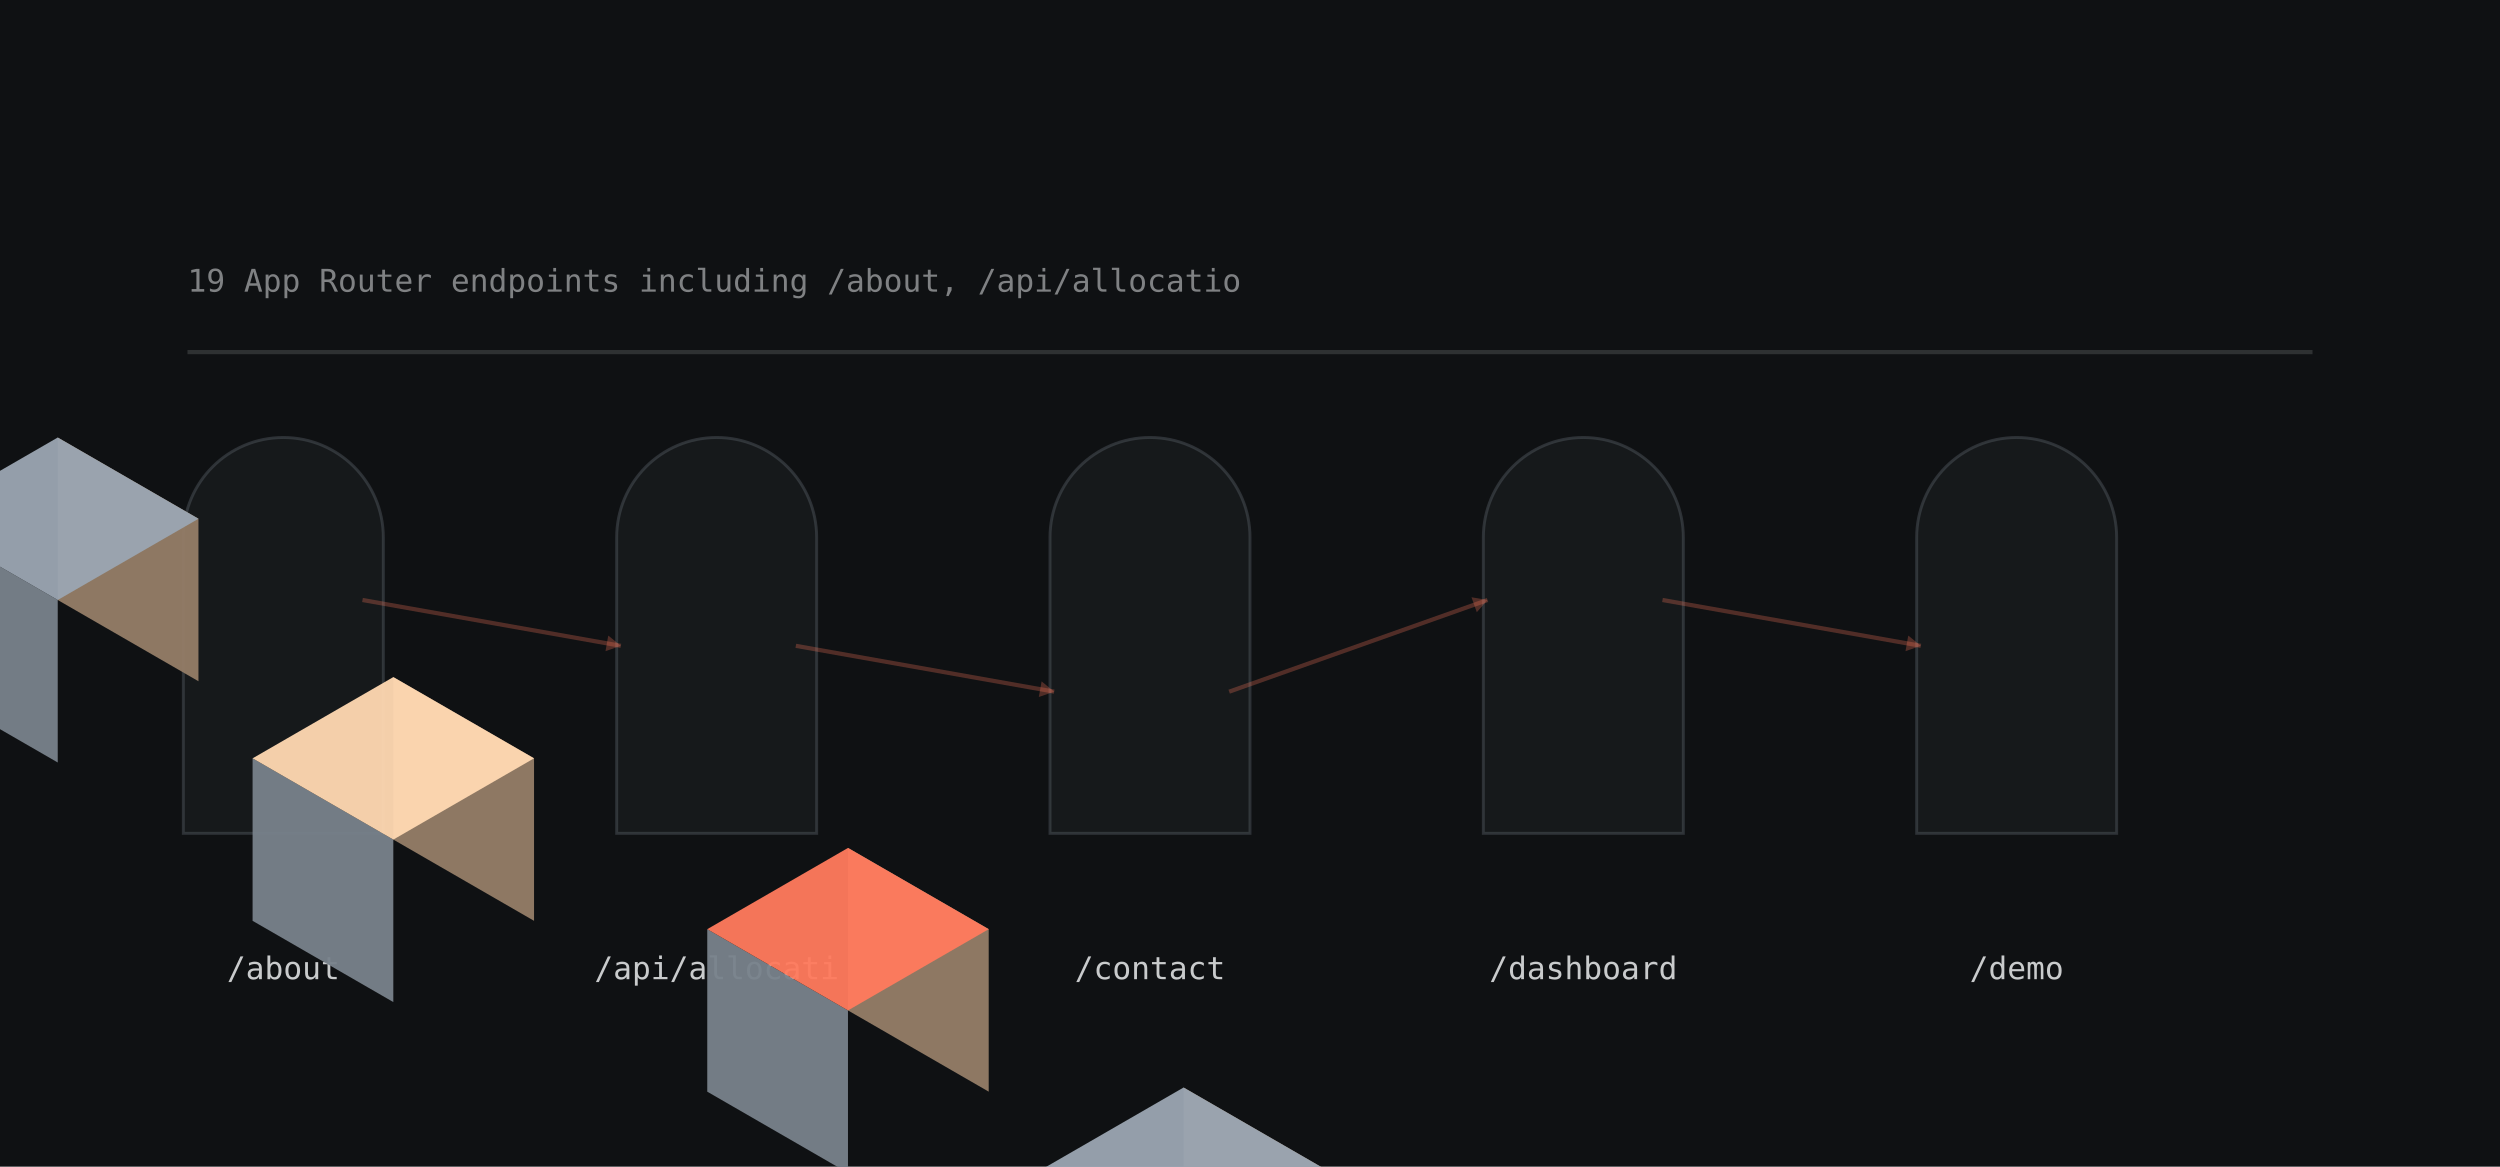
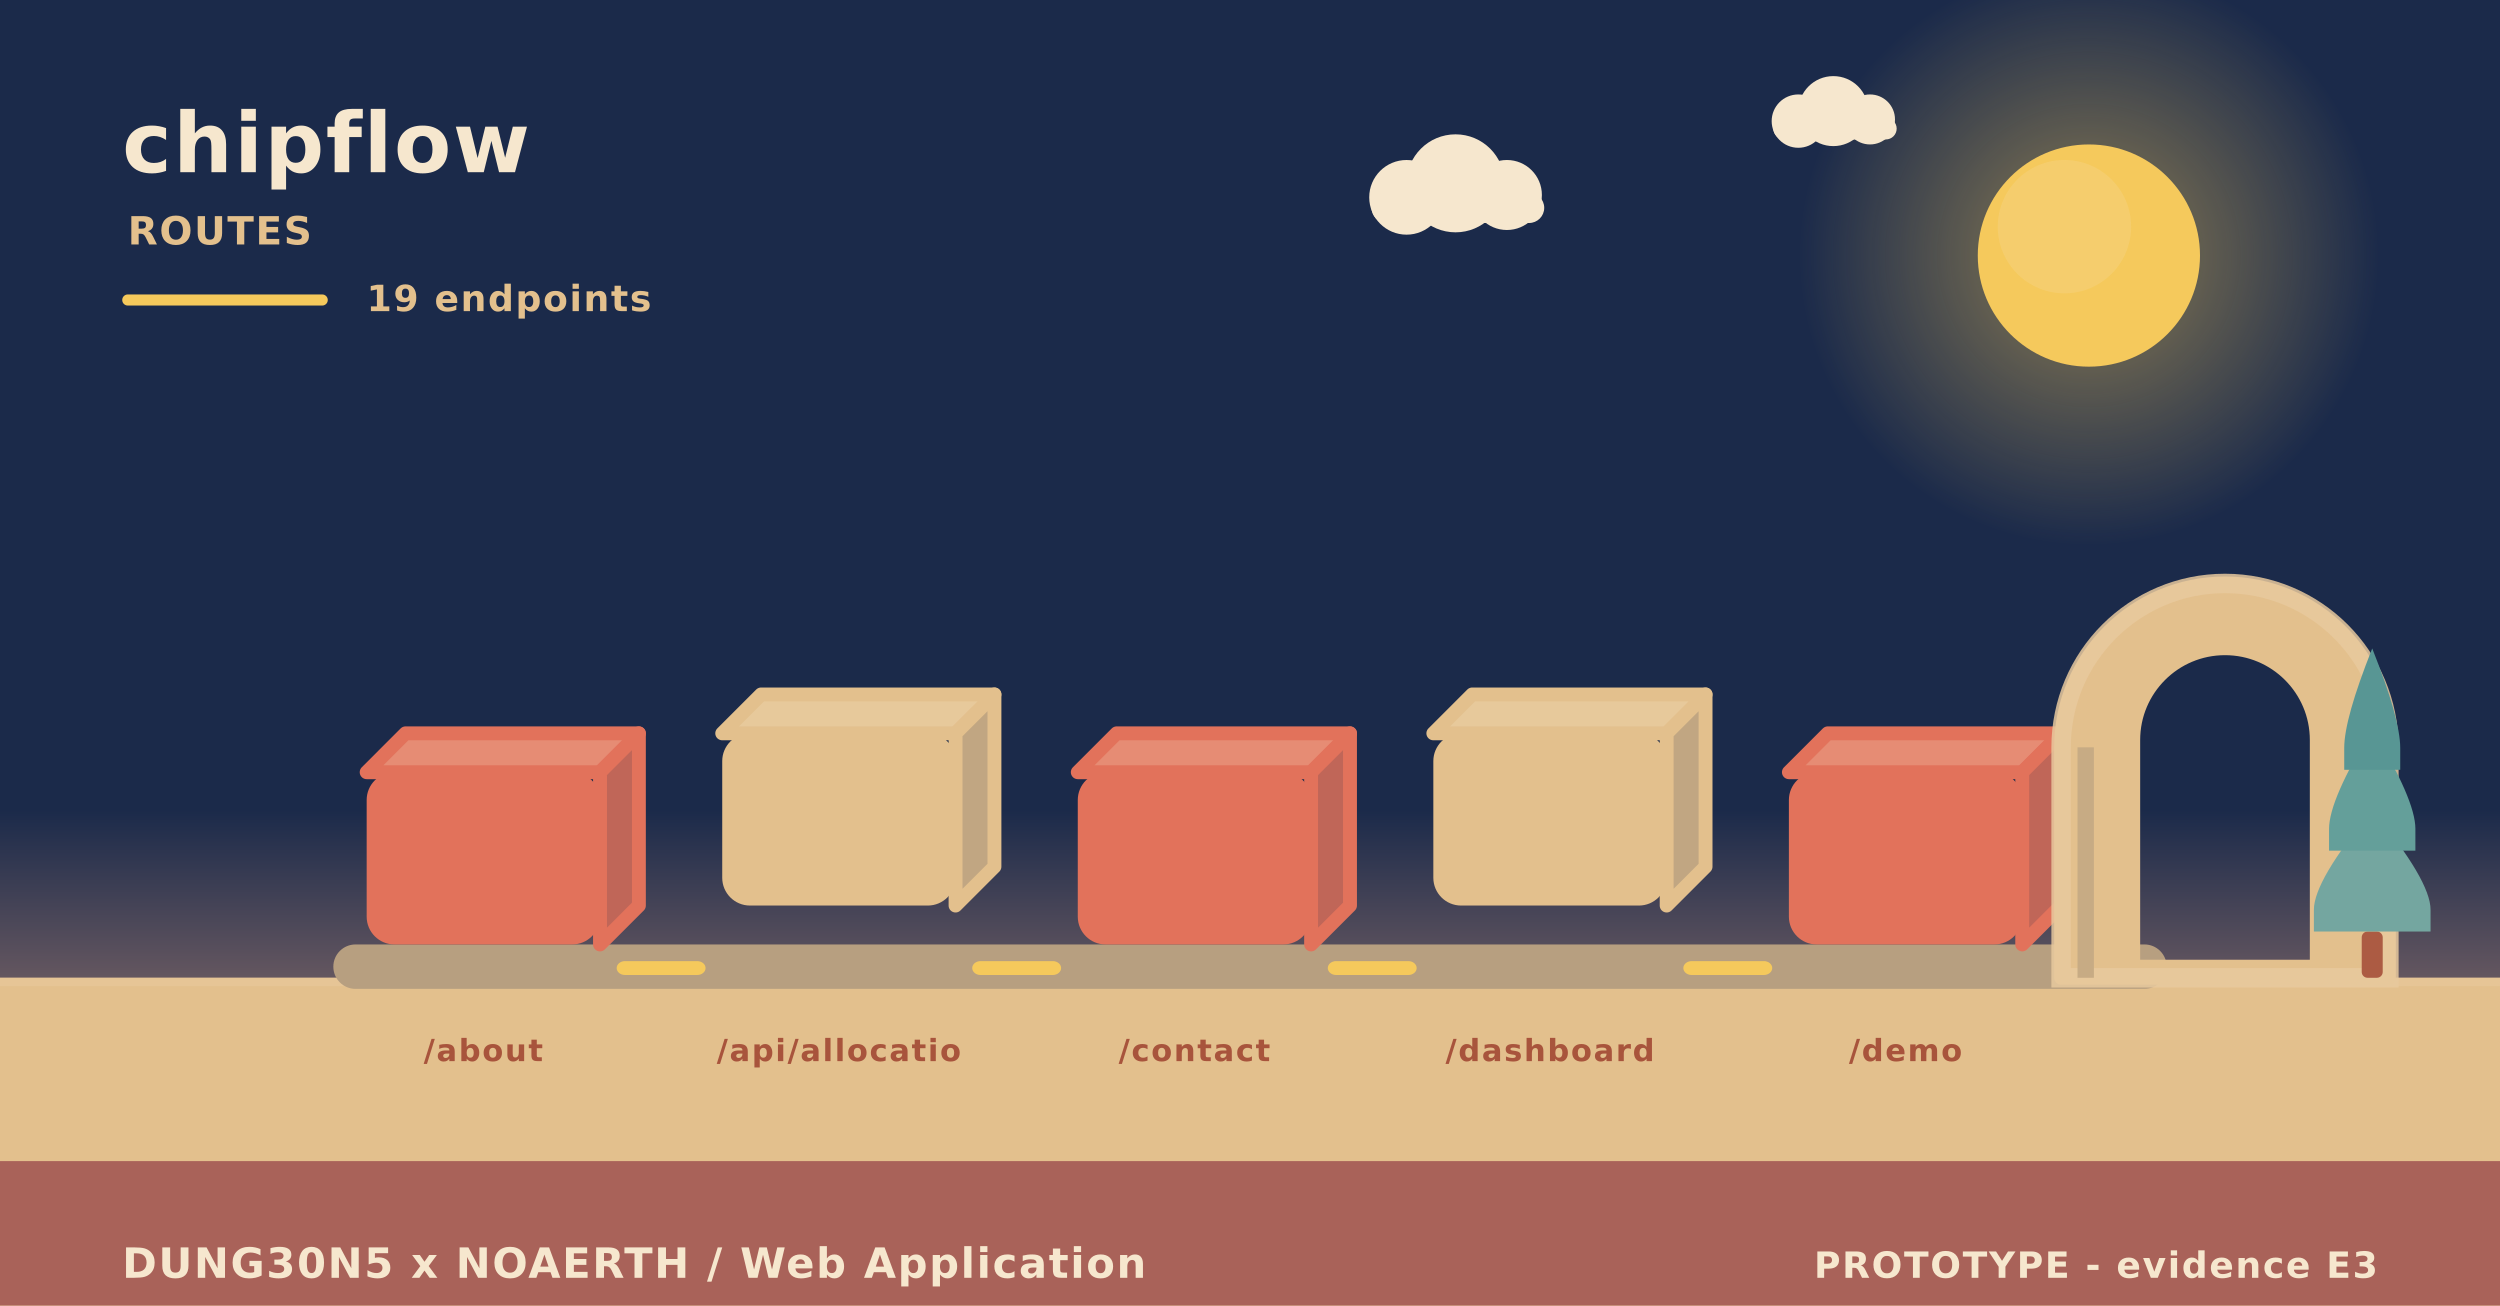
- <svg xmlns="http://www.w3.org/2000/svg" viewBox="0 0 1200 560" width="1200" height="560" role="img" aria-label="chipflow data flow">
-   <rect width="1200" height="560" fill="#0f1113" />
-   <defs>
-     <linearGradient id="gf" x1="0" y1="0" x2="1" y2="1">
-       <stop offset="0%" stop-color="#ff7a5c" />
-       <stop offset="100%" stop-color="#9aa5b1" />
-     </linearGradient>
-   </defs>
-   <path d="M88.00,400.00 L88.00,258.00 A48.00,48.00 0 0 1 184.00,258.00 L184.00,400.00 Z" fill="rgba(154,165,177,0.100)" opacity="0.55" stroke="rgba(154,165,177,0.400)" stroke-width="1.4" />
-   <polygon points="-133.37,173.00 -65.82,212.00 -65.82,134.00 -133.37,95.00" fill="#947d67" opacity="0.95" />
-   <polygon points="-200.92,212.00 -133.37,251.00 -133.37,173.00 -200.92,134.00" fill="#78818a" opacity="0.95" />
-   <polygon points="-133.37,95.00 -65.82,134.00 -133.37,173.00 -200.92,134.00" fill="#ff7a5c" opacity="0.95" />
-   <text x="136" y="470" font-family="ui-monospace,Menlo,monospace" font-size="15" fill="rgba(241,243,245,0.820)" text-anchor="middle">/about</text>
-   <path d="M296.00,400.00 L296.00,258.00 A48.00,48.00 0 0 1 392.00,258.00 L392.00,400.00 Z" fill="rgba(154,165,177,0.100)" opacity="0.55" stroke="rgba(154,165,177,0.400)" stroke-width="1.4" />
-   <polygon points="27.71,288.00 95.26,327.00 95.26,249.00 27.71,210.00" fill="#947d67" opacity="0.95" />
-   <polygon points="-39.84,327.00 27.71,366.00 27.71,288.00 -39.84,249.00" fill="#78818a" opacity="0.95" />
-   <polygon points="27.71,210.00 95.26,249.00 27.71,288.00 -39.84,249.00" fill="#9aa5b1" opacity="0.95" />
-   <text x="344" y="470" font-family="ui-monospace,Menlo,monospace" font-size="15" fill="rgba(241,243,245,0.820)" text-anchor="middle">/api/allocati</text>
-   <line x1="174.00" y1="288.00" x2="298.00" y2="310.00" stroke="rgba(255,122,92,0.500)" stroke-width="2.00" opacity="0.55" />
-   <polygon points="298.00,310.00 291.97,305.07 290.64,312.55" fill="rgba(255,122,92,0.500)" opacity="0.55" />
-   <path d="M504.00,400.00 L504.00,258.00 A48.00,48.00 0 0 1 600.00,258.00 L600.00,400.00 Z" fill="rgba(154,165,177,0.100)" opacity="0.55" stroke="rgba(154,165,177,0.400)" stroke-width="1.4" />
-   <polygon points="188.79,403.00 256.34,442.00 256.34,364.00 188.79,325.00" fill="#947d67" opacity="0.95" />
-   <polygon points="121.24,442.00 188.79,481.00 188.79,403.00 121.24,364.00" fill="#78818a" opacity="0.95" />
-   <polygon points="188.79,325.00 256.34,364.00 188.79,403.00 121.24,364.00" fill="#ffd8b1" opacity="0.95" />
-   <text x="552" y="470" font-family="ui-monospace,Menlo,monospace" font-size="15" fill="rgba(241,243,245,0.820)" text-anchor="middle">/contact</text>
-   <line x1="382.00" y1="310.00" x2="506.00" y2="332.00" stroke="rgba(255,122,92,0.500)" stroke-width="2.00" opacity="0.55" />
-   <polygon points="506.00,332.00 499.97,327.07 498.64,334.55" fill="rgba(255,122,92,0.500)" opacity="0.55" />
-   <path d="M712.00,400.00 L712.00,258.00 A48.00,48.00 0 0 1 808.00,258.00 L808.00,400.00 Z" fill="rgba(154,165,177,0.100)" opacity="0.55" stroke="rgba(154,165,177,0.400)" stroke-width="1.4" />
-   <polygon points="407.03,485.00 474.58,524.00 474.58,446.00 407.03,407.00" fill="#947d67" opacity="0.95" />
-   <polygon points="339.48,524.00 407.03,563.00 407.03,485.00 339.48,446.00" fill="#78818a" opacity="0.95" />
-   <polygon points="407.03,407.00 474.58,446.00 407.03,485.00 339.48,446.00" fill="#ff7a5c" opacity="0.95" />
-   <text x="760" y="470" font-family="ui-monospace,Menlo,monospace" font-size="15" fill="rgba(241,243,245,0.820)" text-anchor="middle">/dashboard</text>
-   <line x1="590.00" y1="332.00" x2="714.00" y2="288.00" stroke="rgba(255,122,92,0.500)" stroke-width="2.00" opacity="0.55" />
-   <polygon points="714.00,288.00 706.32,286.69 708.86,293.86" fill="rgba(255,122,92,0.500)" opacity="0.55" />
-   <path d="M920.00,400.00 L920.00,258.00 A48.00,48.00 0 0 1 1016.00,258.00 L1016.00,400.00 Z" fill="rgba(154,165,177,0.100)" opacity="0.55" stroke="rgba(154,165,177,0.400)" stroke-width="1.4" />
-   <polygon points="568.11,600.00 635.66,639.00 635.66,561.00 568.11,522.00" fill="#947d67" opacity="0.95" />
-   <polygon points="500.56,639.00 568.11,678.00 568.11,600.00 500.56,561.00" fill="#78818a" opacity="0.95" />
-   <polygon points="568.11,522.00 635.66,561.00 568.11,600.00 500.56,561.00" fill="#9aa5b1" opacity="0.95" />
-   <text x="968" y="470" font-family="ui-monospace,Menlo,monospace" font-size="15" fill="rgba(241,243,245,0.820)" text-anchor="middle">/demo</text>
-   <line x1="798.00" y1="288.00" x2="922.00" y2="310.00" stroke="rgba(255,122,92,0.500)" stroke-width="2.00" opacity="0.55" />
-   <polygon points="922.00,310.00 915.97,305.07 914.64,312.55" fill="rgba(255,122,92,0.500)" opacity="0.55" />
-   <rect x="90.00" y="168.00" width="1020.00" height="2.00" rx="0.00" fill="rgba(241,243,245,0.140)" opacity="1.00" />
-   <text x="90" y="140" font-family="ui-monospace,Menlo,monospace" font-size="15" fill="rgba(241,243,245,0.500)">19 App Router endpoints including /about, /api/allocatio</text>
+ <svg xmlns="http://www.w3.org/2000/svg" width="900" height="470" viewBox="0 0 900 470" role="img" aria-label="chipflow - how data moves">
+   <linearGradient id="skyd" x1="0" y1="0" x2="0" y2="1">
+     <stop offset="0" stop-color="#1b2a4a" />
+     <stop offset="0.62" stop-color="#1b2a4a" />
+     <stop offset="1" stop-color="#f3ad8a" />
+   </linearGradient>
+   <rect width="900" height="470" fill="url(#skyd)" />
+   <radialGradient id="sund">
+     <stop offset="0.35" stop-color="#f5c95c" stop-opacity="0.34" />
+     <stop offset="1" stop-color="#f5c95c" stop-opacity="0" />
+   </radialGradient>
+   <circle cx="752" cy="92" r="104" fill="url(#sund)" />
+   <circle cx="752" cy="92" r="40" fill="#f5c95c" />
+   <circle cx="743.2" cy="81.6" r="24" fill="#f5d27e" opacity="0.5" />
+   <g>
+     <circle cx="524" cy="66" r="17.64" fill="#f6e7ce" />
+     <circle cx="506.36" cy="71.04" r="13.44" fill="#f6e7ce" />
+     <circle cx="542.48" cy="70.2" r="12.6" fill="#f6e7ce" />
+     <rect x="493.76" y="69.36" width="62.16" height="10.92" rx="5.46" fill="#f6e7ce" />
+   </g>
+   <g>
+     <circle cx="660" cy="40" r="12.6" fill="#f6e7ce" />
+     <circle cx="647.4" cy="43.6" r="9.6" fill="#f6e7ce" />
+     <circle cx="673.2" cy="43" r="9" fill="#f6e7ce" />
+     <rect x="638.4" y="42.4" width="44.4" height="7.8" rx="3.9" fill="#f6e7ce" />
+   </g>
+   <rect x="0" y="352" width="900" height="118" fill="#e3c08d" />
+   <rect x="0" y="352" width="900" height="3" fill="#e6c596" />
+   <text x="44" y="62" font-family="Verdana,DejaVu Sans,sans-serif" font-size="30" font-weight="700" letter-spacing="0.6" fill="#f6e7ce" text-anchor="start">chipflow</text>
+   <text x="46" y="88" font-family="Verdana,DejaVu Sans,sans-serif" font-size="14" font-weight="700" letter-spacing="0.6" fill="#e3c08d" text-anchor="start">ROUTES</text>
+   <rect x="44" y="106" width="74" height="4" rx="2" fill="#f5c95c" />
+   <text x="132" y="112" font-family="Verdana,DejaVu Sans,sans-serif" font-size="13" font-weight="700" letter-spacing="0.6" fill="#e3c08d" text-anchor="start">19 endpoints</text>
+   <rect x="120" y="340" width="660" height="16" rx="8" fill="#b79f80" />
+   <path d="M132,278 L216,278 L230,264 L146,264 Z" fill="#e68c74" stroke="#e2725b" stroke-width="5" stroke-linejoin="round" />
+   <path d="M216,278 L230,264 L230,326 L216,340 Z" fill="#c06658" stroke="#e2725b" stroke-width="5" stroke-linejoin="round" />
+   <rect x="132" y="278" width="84" height="62" rx="10" fill="#e2725b" />
+   <text x="174" y="382" font-family="Verdana,DejaVu Sans,sans-serif" font-size="11" font-weight="700" letter-spacing="0.6" fill="#a8543c" text-anchor="middle">/about</text>
+   <path d="M260,264 L344,264 L358,250 L274,250 Z" fill="#e7c99b" stroke="#e3c08d" stroke-width="5" stroke-linejoin="round" />
+   <path d="M344,264 L358,250 L358,312 L344,326 Z" fill="#c1a682" stroke="#e3c08d" stroke-width="5" stroke-linejoin="round" />
+   <rect x="260" y="264" width="84" height="62" rx="10" fill="#e3c08d" />
+   <text x="302" y="382" font-family="Verdana,DejaVu Sans,sans-serif" font-size="11" font-weight="700" letter-spacing="0.6" fill="#a8543c" text-anchor="middle">/api/allocatio</text>
+   <rect x="222" y="346" width="32" height="5" rx="3" fill="#f5c95c" />
+   <path d="M388,278 L472,278 L486,264 L402,264 Z" fill="#e68c74" stroke="#e2725b" stroke-width="5" stroke-linejoin="round" />
+   <path d="M472,278 L486,264 L486,326 L472,340 Z" fill="#c06658" stroke="#e2725b" stroke-width="5" stroke-linejoin="round" />
+   <rect x="388" y="278" width="84" height="62" rx="10" fill="#e2725b" />
+   <text x="430" y="382" font-family="Verdana,DejaVu Sans,sans-serif" font-size="11" font-weight="700" letter-spacing="0.6" fill="#a8543c" text-anchor="middle">/contact</text>
+   <rect x="350" y="346" width="32" height="5" rx="3" fill="#f5c95c" />
+   <path d="M516,264 L600,264 L614,250 L530,250 Z" fill="#e7c99b" stroke="#e3c08d" stroke-width="5" stroke-linejoin="round" />
+   <path d="M600,264 L614,250 L614,312 L600,326 Z" fill="#c1a682" stroke="#e3c08d" stroke-width="5" stroke-linejoin="round" />
+   <rect x="516" y="264" width="84" height="62" rx="10" fill="#e3c08d" />
+   <text x="558" y="382" font-family="Verdana,DejaVu Sans,sans-serif" font-size="11" font-weight="700" letter-spacing="0.6" fill="#a8543c" text-anchor="middle">/dashboard</text>
+   <rect x="478" y="346" width="32" height="5" rx="3" fill="#f5c95c" />
+   <path d="M644,278 L728,278 L742,264 L658,264 Z" fill="#e68c74" stroke="#e2725b" stroke-width="5" stroke-linejoin="round" />
+   <path d="M728,278 L742,264 L742,326 L728,340 Z" fill="#c06658" stroke="#e2725b" stroke-width="5" stroke-linejoin="round" />
+   <rect x="644" y="278" width="84" height="62" rx="10" fill="#e2725b" />
+   <text x="686" y="382" font-family="Verdana,DejaVu Sans,sans-serif" font-size="11" font-weight="700" letter-spacing="0.6" fill="#a8543c" text-anchor="middle">/demo</text>
+   <rect x="606" y="346" width="32" height="5" rx="3" fill="#f5c95c" />
+   <path d="M742,352 L742,269.04 A59,59 0 0 1 860,269.04 L860,352 Z M767.96,348 L767.96,266.4 A33.04,33.04 0 0 1 834.04,266.4 L834.04,348 Z" fill="#e3c08d" fill-rule="evenodd" stroke="#e3c08d" stroke-width="5" stroke-linejoin="round" />
+   <path d="M742,352 L742,269.04 A59,59 0 0 1 860,269.04 L860,352 Z" fill="none" stroke="#e8c99d" stroke-width="7" stroke-linecap="round" opacity="0.85" />
+   <rect x="747.9" y="269.04" width="5.9" height="82.96" fill="#c7ab84" />
+   <rect x="850.22" y="335.36" width="7.56" height="16.64" rx="2.1" fill="#ac5b43" />
+   <path d="M854,291.68 Q833,317.01 833,327.5 Q833,335.36 833,335.36 L875,335.36 Q875,335.36 875,327.5 Q875,317.01 854,291.68 Z" fill="#74a6a0" />
+   <path d="M854,262.56 Q838.46,287.89 838.46,298.38 Q838.46,306.24 838.46,306.24 L869.54,306.24 Q869.54,306.24 869.54,298.38 Q869.54,287.89 854,262.56 Z" fill="#649f9a" />
+   <path d="M854,233.44 Q843.92,258.77 843.92,269.26 Q843.92,277.12 843.92,277.12 L864.08,277.12 Q864.08,277.12 864.08,269.26 Q864.08,258.77 854,233.44 Z" fill="#589694" />
+   <rect x="0" y="418" width="900" height="52" rx="0" fill="#a65c56" opacity="0.94" />
+   <text x="44" y="460" font-family="Verdana,DejaVu Sans,sans-serif" font-size="15" font-weight="700" letter-spacing="0.6" fill="#f6e7ce" text-anchor="start">DUNG30N5 x NOAERTH  /  Web Application</text>
+   <text x="856" y="460" font-family="Verdana,DejaVu Sans,sans-serif" font-size="13" font-weight="700" letter-spacing="0.6" fill="#f6e7ce" text-anchor="end">PROTOTYPE  -  evidence E3</text>
</svg>
